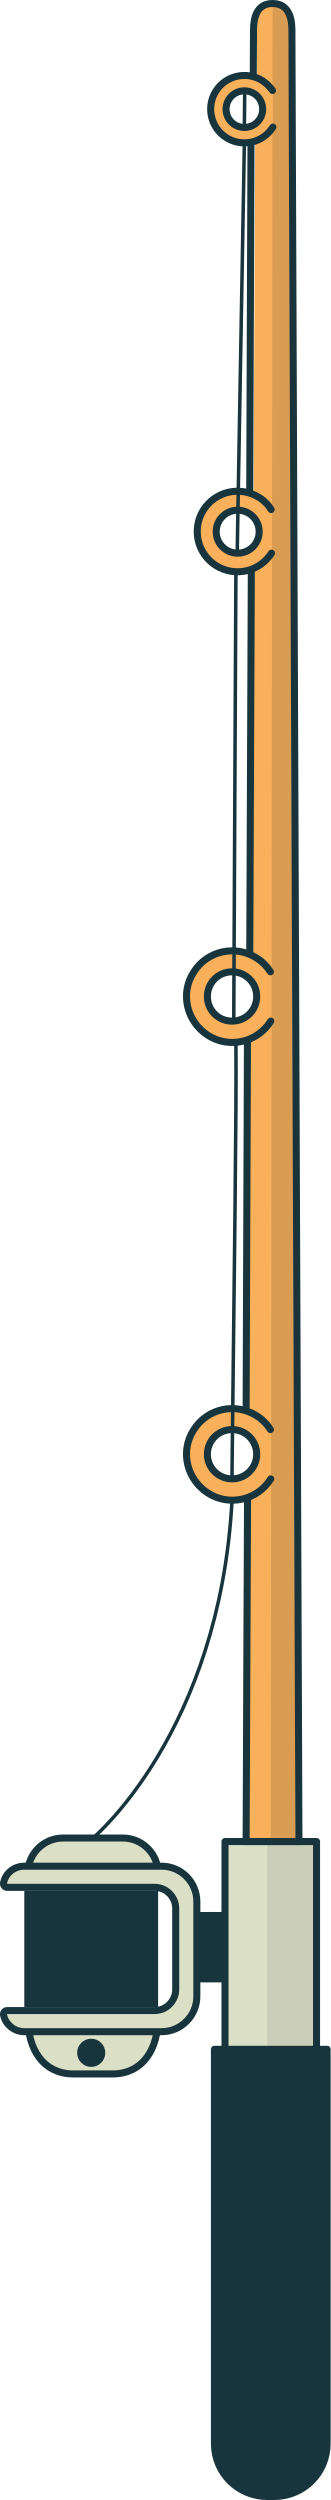
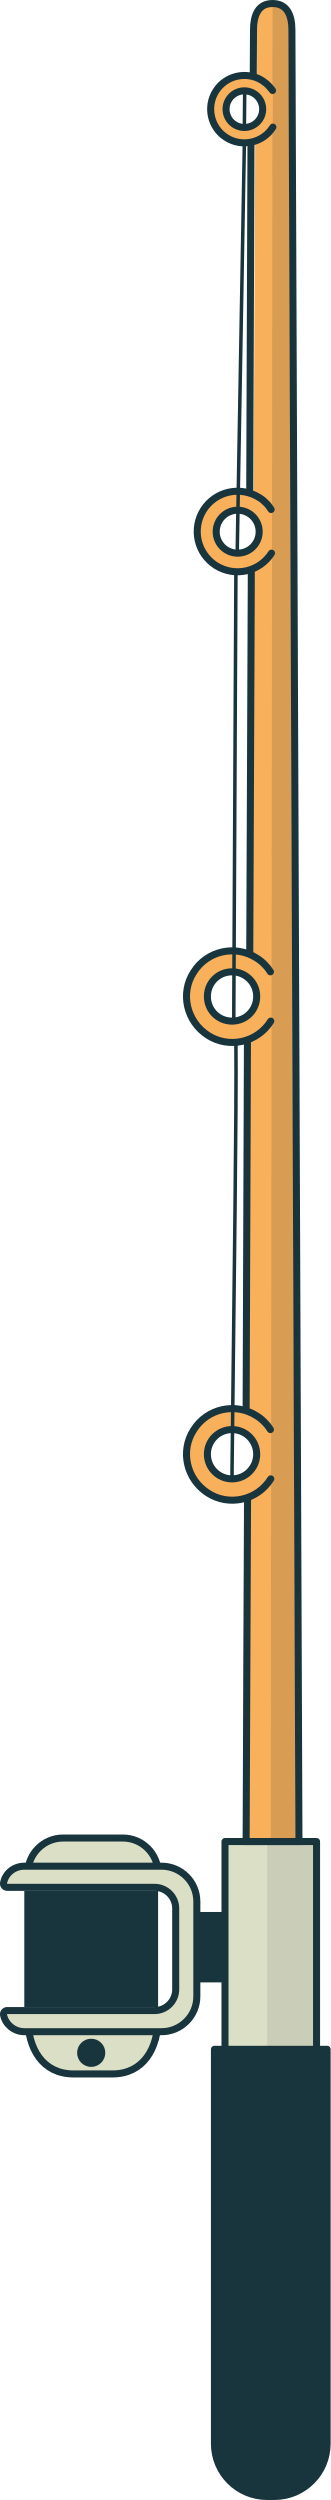
<svg xmlns="http://www.w3.org/2000/svg" version="1.1" id="Layer_1" x="0px" y="0px" viewBox="0 0 93.9 710" style="enable-background:new 0 0 93.9 710;" xml:space="preserve">
  <style type="text/css">
	.st0{fill:#18343D;stroke:#18343D;stroke-width:2;stroke-linecap:round;stroke-linejoin:round;}
	.st1{fill:#DBDFC6;stroke:#18343D;stroke-width:2;stroke-linejoin:round;}
	.st2{opacity:0.1;fill:#252525;enable-background:new    ;}
	.st3{fill:#F8B05B;}
	.st4{fill:none;stroke:#18343D;stroke-width:2;}
	.st5{fill:#DBDFC6;stroke:#18343D;stroke-width:2;}
- 	.st6{fill:none;stroke:#18343D;}
- 	.st7{fill:#18343D;}
- 	.st8{opacity:0.15;fill:#252525;enable-background:new    ;}
- 	.st9{fill:none;stroke:#18343D;stroke-width:2;stroke-linecap:round;}
+ 	.st6{fill:#18343D;}
+ 	.st7{opacity:0.15;fill:#252525;enable-background:new    ;}
+ 	.st8{fill:none;stroke:#18343D;stroke-width:2;stroke-linecap:round;}
+ 	.st9{fill:none;stroke:#18343D;}
</style>
  <path id="Rounded_Rectangle_2_1_" class="st0" d="M92.9,582v112c0,8.3-6.7,15-15,15h-2c-8.3,0-15-6.7-15-15V582H92.9z" />
  <rect x="63.9" y="523" class="st1" width="26" height="59" />
  <rect id="Rectangle_5_copy" x="75.9" y="523" class="st2" width="14" height="59" />
  <g>
-     <path id="path_2_" class="st3" d="M69.9,277.8l2.5-122l2-4.8l-2.4-4.8l0.5-110.7l2.1-4.2l-1.6-4.9l0-17.9c0-4.1,0.4-7.5,4.5-7.5   s4.5,3.4,4.5,7.5l2,514.5h-15l0.4-104.6l4-5.4l-3.4-5.4V288l3.9-5L69.9,277.8z" />
+     <path id="path_2_" class="st3" d="M69.9,277.8l2.5-122l2-4.8l-2.4-4.8l0.5-110.7l2.1-4.2L73,26.4V8.5C73,4.4,73.4,1,77.5,1   S82,4.4,82,8.5L84,523H69l0.4-104.6l4-5.4l-3.4-5.4V288l3.9-5L69.9,277.8z" />
  </g>
  <g>
    <path id="path_3_" class="st4" d="M71.9,26L72,8.5C72,4.4,73.3,1,77.4,1s5.5,3.3,5.5,7.5l2,514.5h-15l0.4-98" />
    <path id="path_4_" class="st4" d="M70.9,146l0.4-110" />
    <path id="path_6_" class="st4" d="M70.9,278l0.5-122" />
    <path id="path_5_" class="st4" d="M69.9,400l0.4-112" />
  </g>
  <path class="st5" d="M17.9,522h17c5.5,0,10,4.5,10,10l0,0l0,0h-37l0,0l0,0C7.9,526.5,12.4,522,17.9,522z" />
-   <path class="st6" d="M26.4,522c0,0,36-30,39.5-96" />
  <path id="Rectangle_8_copy" class="st5" d="M31.9,589h-11c-8.8,0-13-7.2-13-16l0,0l0,0h37l0,0l0,0C44.9,581.8,40.7,589,31.9,589z" />
  <path class="st5" d="M2,571h41.9c3.3,0,6-2.7,6-6v-23c0-3.3-2.7-6-6-6H2c-0.6,0-1.1-0.6-1-1.2c0.5-2.8,3-4.8,5.9-4.8h39  c5.5,0,10,4.5,10,10v27c0,5.5-4.5,10-10,10h-39c-2.9,0-5.4-2.1-5.9-4.8C0.9,571.6,1.4,571,2,571z" />
-   <rect x="6.9" y="537" class="st7" width="38" height="33" />
-   <circle class="st7" cx="25.9" cy="583" r="4" />
-   <rect x="55.9" y="543" class="st7" width="8" height="20" />
-   <path id="Rectangle_6_copy" class="st8" d="M77.4,1c4.1,0,5.5,3.4,5.5,7.5l2,514.5h-8" />
-   <path class="st3" d="M76.8,275.9c-2.3-3.6-6.3-5.9-10.9-5.9c-7.2,0-13,5.8-13,13s5.8,13,13,13c4.6,0,8.7-2.4,11-6 M65.9,290  c-3.9,0-7-3.1-7-7s3.1-7,7-7c3.9,0,7,3.1,7,7S69.8,290,65.9,290z" />
-   <path id="Ellipse_2_copy_1_" class="st9" d="M76.9,290c-3.8,6.1-11.9,7.9-17.9,4s-7.9-11.9-4-17.9c3.8-6.1,11.9-7.9,17.9-4  c1,0.6,1.9,1.4,2.6,2.2c0.5,0.5,0.9,1.1,1.3,1.7" />
+   <rect x="6.9" y="537" class="st6" width="38" height="33" />
+   <circle class="st6" cx="25.9" cy="583" r="4" />
+   <rect x="55.9" y="543" class="st6" width="8" height="20" />
+   <path id="Rectangle_6_copy" class="st7" d="M77.4,1c4.1,0,5.5,3.4,5.5,7.5l2,514.5h-8" />
+   <path class="st3" d="M76.8,275.9c-2.3-3.6-6.3-5.9-10.9-5.9c-7.2,0-13,5.8-13,13s5.8,13,13,13c4.6,0,8.7-2.4,11-6 M65.9,290  c-3.9,0-7-3.1-7-7s3.1-7,7-7s7,3.1,7,7S69.8,290,65.9,290z" />
+   <path id="Ellipse_2_copy_1_" class="st8" d="M76.9,290c-3.8,6.1-11.9,7.9-17.9,4s-7.9-11.9-4-17.9c3.8-6.1,11.9-7.9,17.9-4  c1,0.6,1.9,1.4,2.6,2.2c0.5,0.5,0.9,1.1,1.3,1.7" />
  <path id="Ellipse_2_copy_9_1_" class="st4" d="M65.9,276c1.9,0,3.5,0.7,4.8,1.9c1.4,1.3,2.2,3.1,2.2,5.1c0,3.9-3.1,7-7,7s-7-3.1-7-7  S62,276,65.9,276z" />
  <path class="st3" d="M77.1,144.8c-2-3.1-5.6-5.2-9.6-5.2c-6.3,0-11.4,5.1-11.4,11.4c0,6.3,5.1,11.4,11.4,11.4c4.1,0,7.6-2.1,9.6-5.3   M67.5,157.1c-3.4,0-6.1-2.8-6.1-6.1c0-3.4,2.8-6.1,6.1-6.1c3.4,0,6.1,2.8,6.1,6.1C73.6,154.4,70.9,157.1,67.5,157.1z" />
-   <path id="Ellipse_2_copy_2_" class="st9" d="M77.1,157.1c-3.4,5.3-10.4,6.9-15.8,3.5c-5.3-3.4-6.9-10.4-3.5-15.8  c3.4-5.3,10.4-6.9,15.8-3.5c0.9,0.5,1.6,1.2,2.3,1.9c0.4,0.5,0.8,1,1.1,1.5" />
+   <path id="Ellipse_2_copy_2_" class="st8" d="M77.1,157.1c-3.4,5.3-10.4,6.9-15.8,3.5c-5.3-3.4-6.9-10.4-3.5-15.8  c3.4-5.3,10.4-6.9,15.8-3.5c0.9,0.5,1.6,1.2,2.3,1.9c0.4,0.5,0.8,1,1.1,1.5" />
  <circle id="Ellipse_2_copy_9_2_" class="st4" cx="67.5" cy="151" r="6.1" />
  <path class="st3" d="M77.5,25.8c-1.7-2.6-4.7-4.4-8-4.4c-5.3,0-9.6,4.3-9.6,9.6s4.3,9.6,9.6,9.6c3.3,0,6.2-1.7,7.9-4.2 M69.4,36.2  c-2.9,0-5.2-2.3-5.2-5.2s2.3-5.2,5.2-5.2c2.9,0,5.2,2.3,5.2,5.2S72.3,36.2,69.4,36.2z" />
-   <path id="Ellipse_2_copy_3_" class="st9" d="M77.5,36.1c-2.8,4.5-8.8,5.8-13.2,3c-4.5-2.8-5.8-8.8-3-13.2c2.8-4.5,8.8-5.8,13.2-3  c0.7,0.5,1.4,1,1.9,1.6c0.4,0.4,0.7,0.8,1,1.2" />
+   <path id="Ellipse_2_copy_3_" class="st8" d="M77.5,36.1c-2.8,4.5-8.8,5.8-13.2,3c-4.5-2.8-5.8-8.8-3-13.2c2.8-4.5,8.8-5.8,13.2-3  c0.7,0.5,1.4,1,1.9,1.6c0.4,0.4,0.7,0.8,1,1.2" />
  <circle id="Ellipse_2_copy_9_3_" class="st4" cx="69.4" cy="31" r="5.2" />
-   <path class="st6" d="M69.4,36l0.1-10" />
-   <path class="st6" d="M67.4,157v-2l2-114.4" />
-   <path class="st6" d="M66.4,289.5c0-1.9,0-2.9,0-2.9L67,162" />
+   <path class="st9" d="M69.4,36l0.1-10" />
+   <path class="st9" d="M67.4,157v-2l2-114.4" />
+   <path class="st9" d="M66.4,289.5c0-1.9,0-2.9,0-2.9L67,162" />
  <path class="st3" d="M70.8,288" />
  <path class="st3" d="M70.9,277.8" />
-   <path class="st3" d="M76.8,405.9c-2.3-3.6-6.3-5.9-10.9-5.9c-7.2,0-13,5.8-13,13s5.8,13,13,13c4.6,0,8.7-2.4,11-6 M65.9,420  c-3.9,0-7-3.1-7-7s3.1-7,7-7c3.9,0,7,3.1,7,7S69.8,420,65.9,420z" />
-   <path id="Ellipse_2_copy" class="st9" d="M76.9,420c-3.8,6.1-11.9,7.9-17.9,4s-7.9-11.9-4-17.9c3.8-6.1,11.9-7.9,17.9-4  c1,0.6,1.9,1.4,2.6,2.2c0.5,0.5,0.9,1.1,1.3,1.7" />
+   <path class="st3" d="M76.8,405.9c-2.3-3.6-6.3-5.9-10.9-5.9c-7.2,0-13,5.8-13,13s5.8,13,13,13c4.6,0,8.7-2.4,11-6 M65.9,420  c-3.9,0-7-3.1-7-7s3.1-7,7-7s7,3.1,7,7S69.8,420,65.9,420z" />
+   <path id="Ellipse_2_copy" class="st8" d="M76.9,420c-3.8,6.1-11.9,7.9-17.9,4s-7.9-11.9-4-17.9c3.8-6.1,11.9-7.9,17.9-4  c1,0.6,1.9,1.4,2.6,2.2c0.5,0.5,0.9,1.1,1.3,1.7" />
  <circle id="Ellipse_2_copy_9" class="st4" cx="65.9" cy="413" r="7" />
-   <path class="st6" d="M65.9,419.5c0-0.6,0-1.3,0-1.9c0.6-55,1.3-102.3,1.1-121.6" />
+   <path class="st9" d="M65.9,419.5c0-0.6,0-1.3,0-1.9c0.6-55,1.3-102.3,1.1-121.6" />
</svg>
